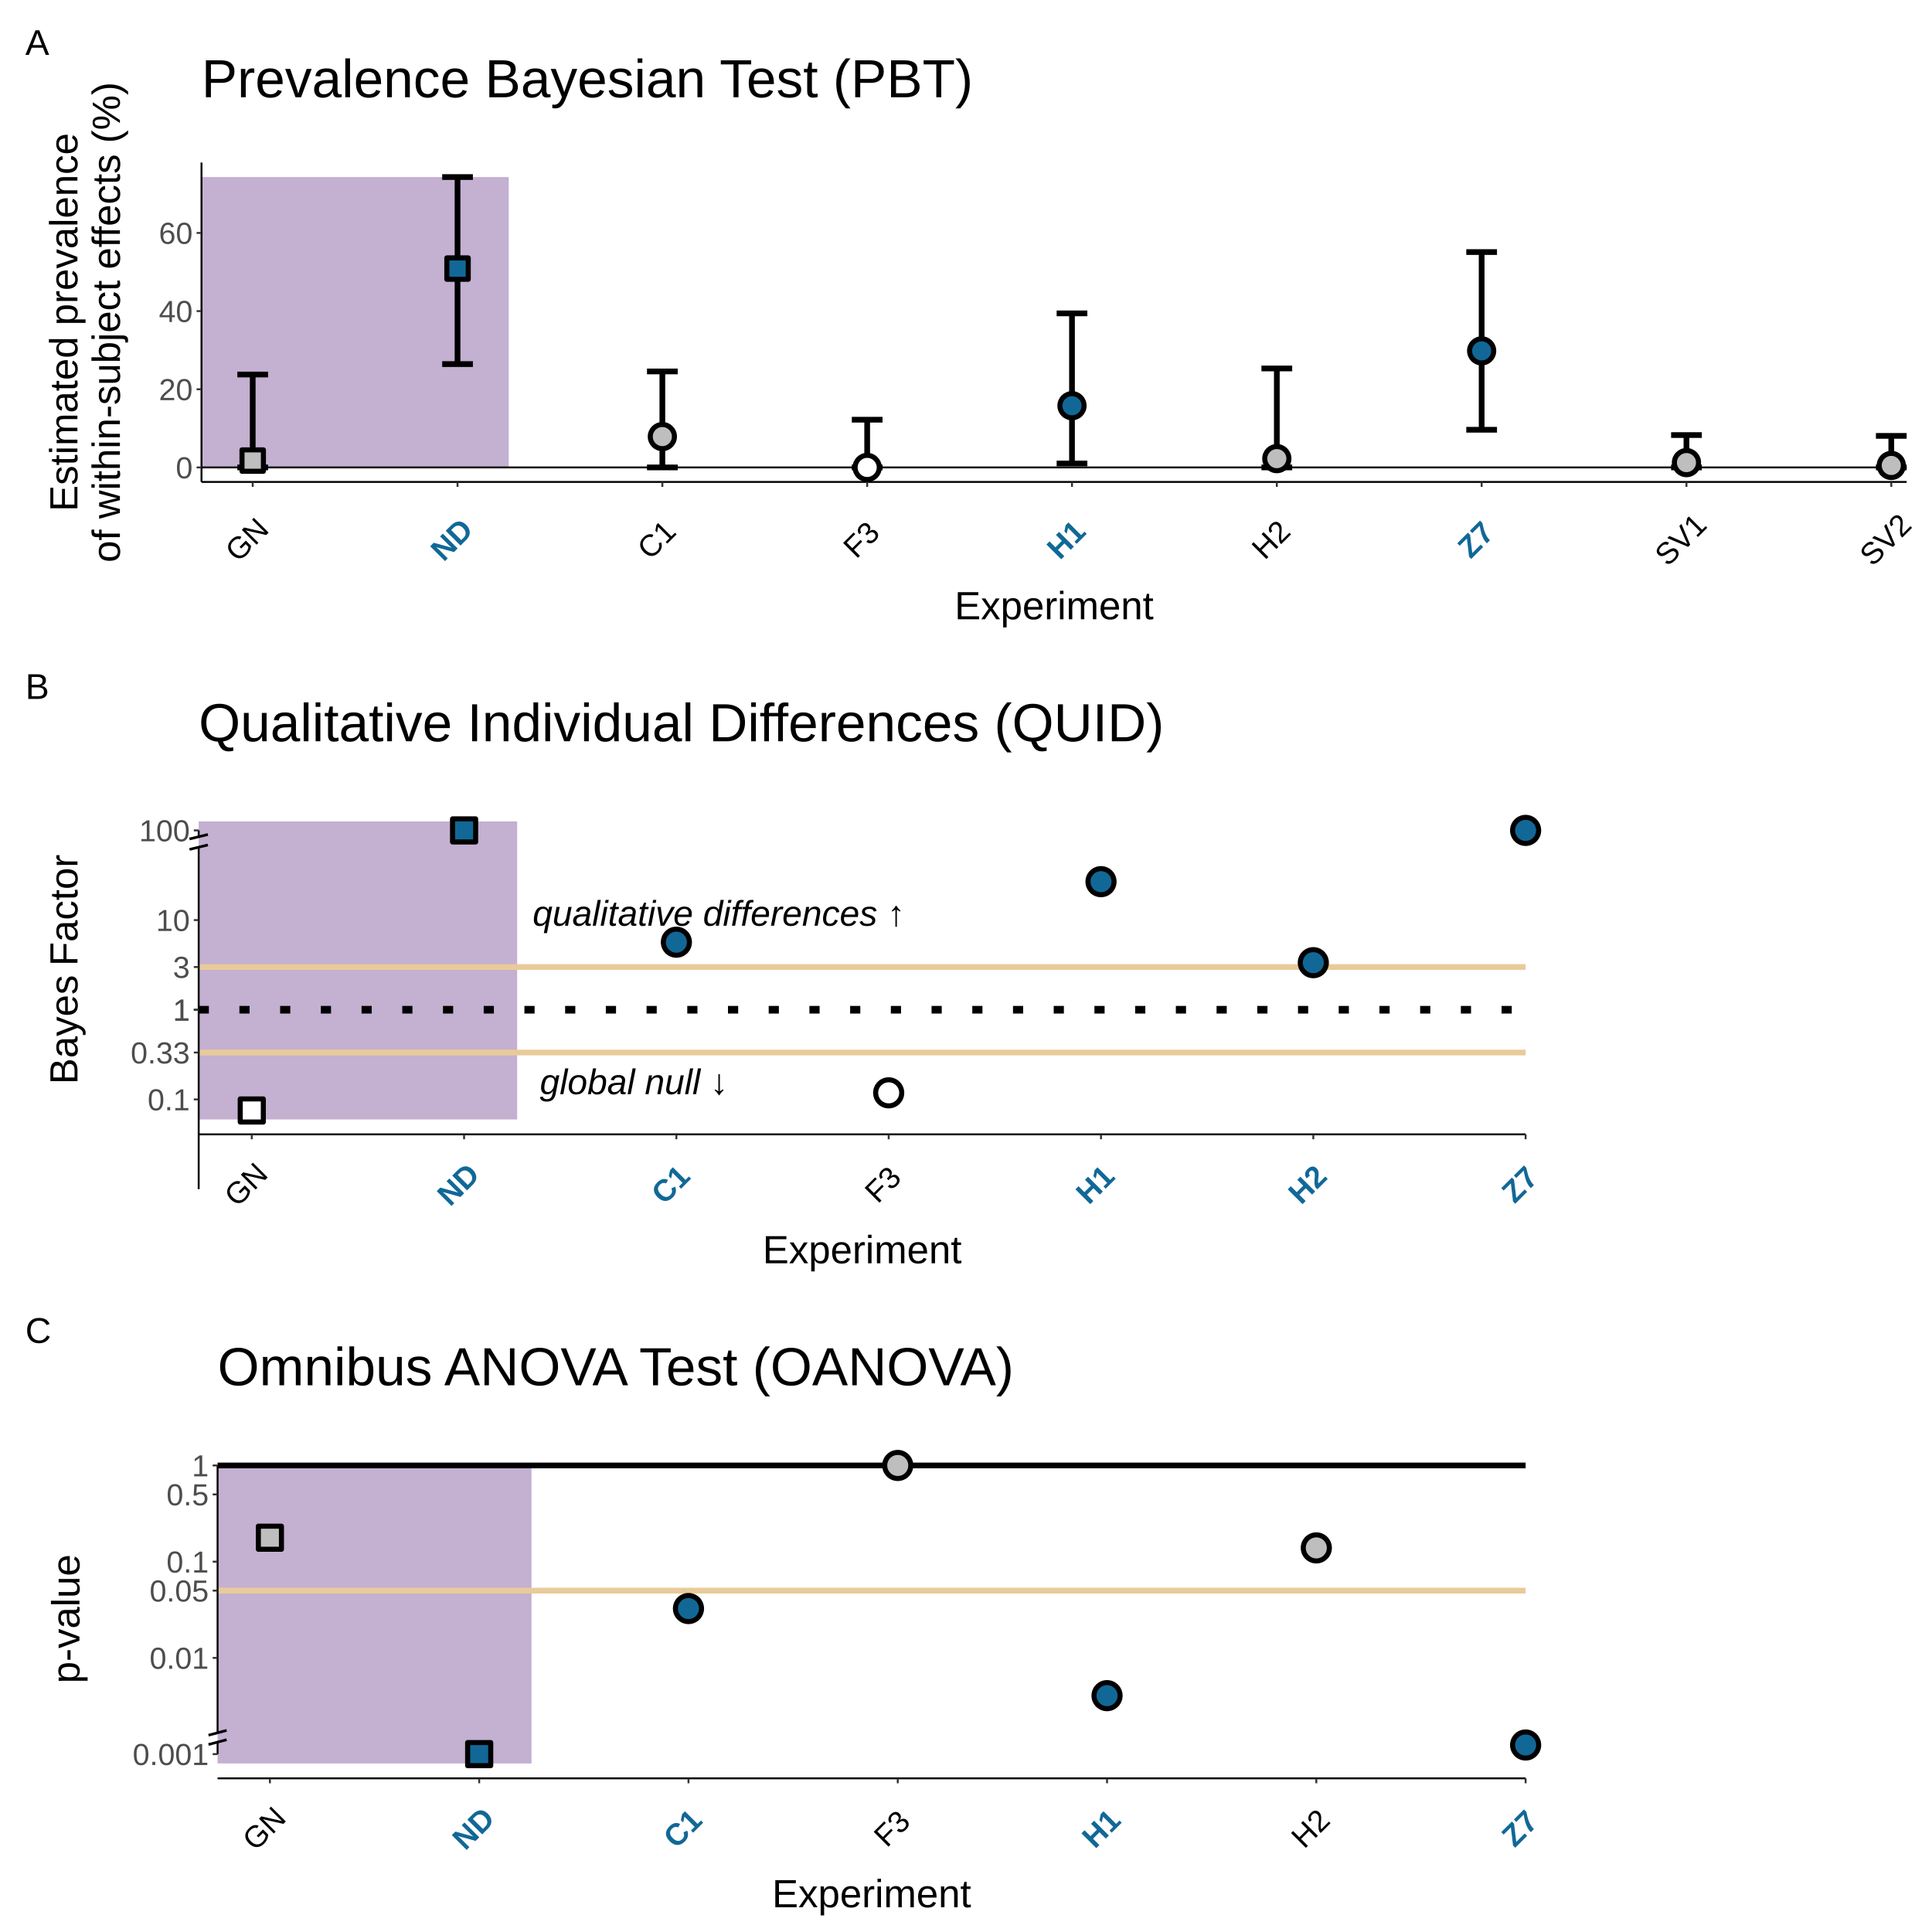
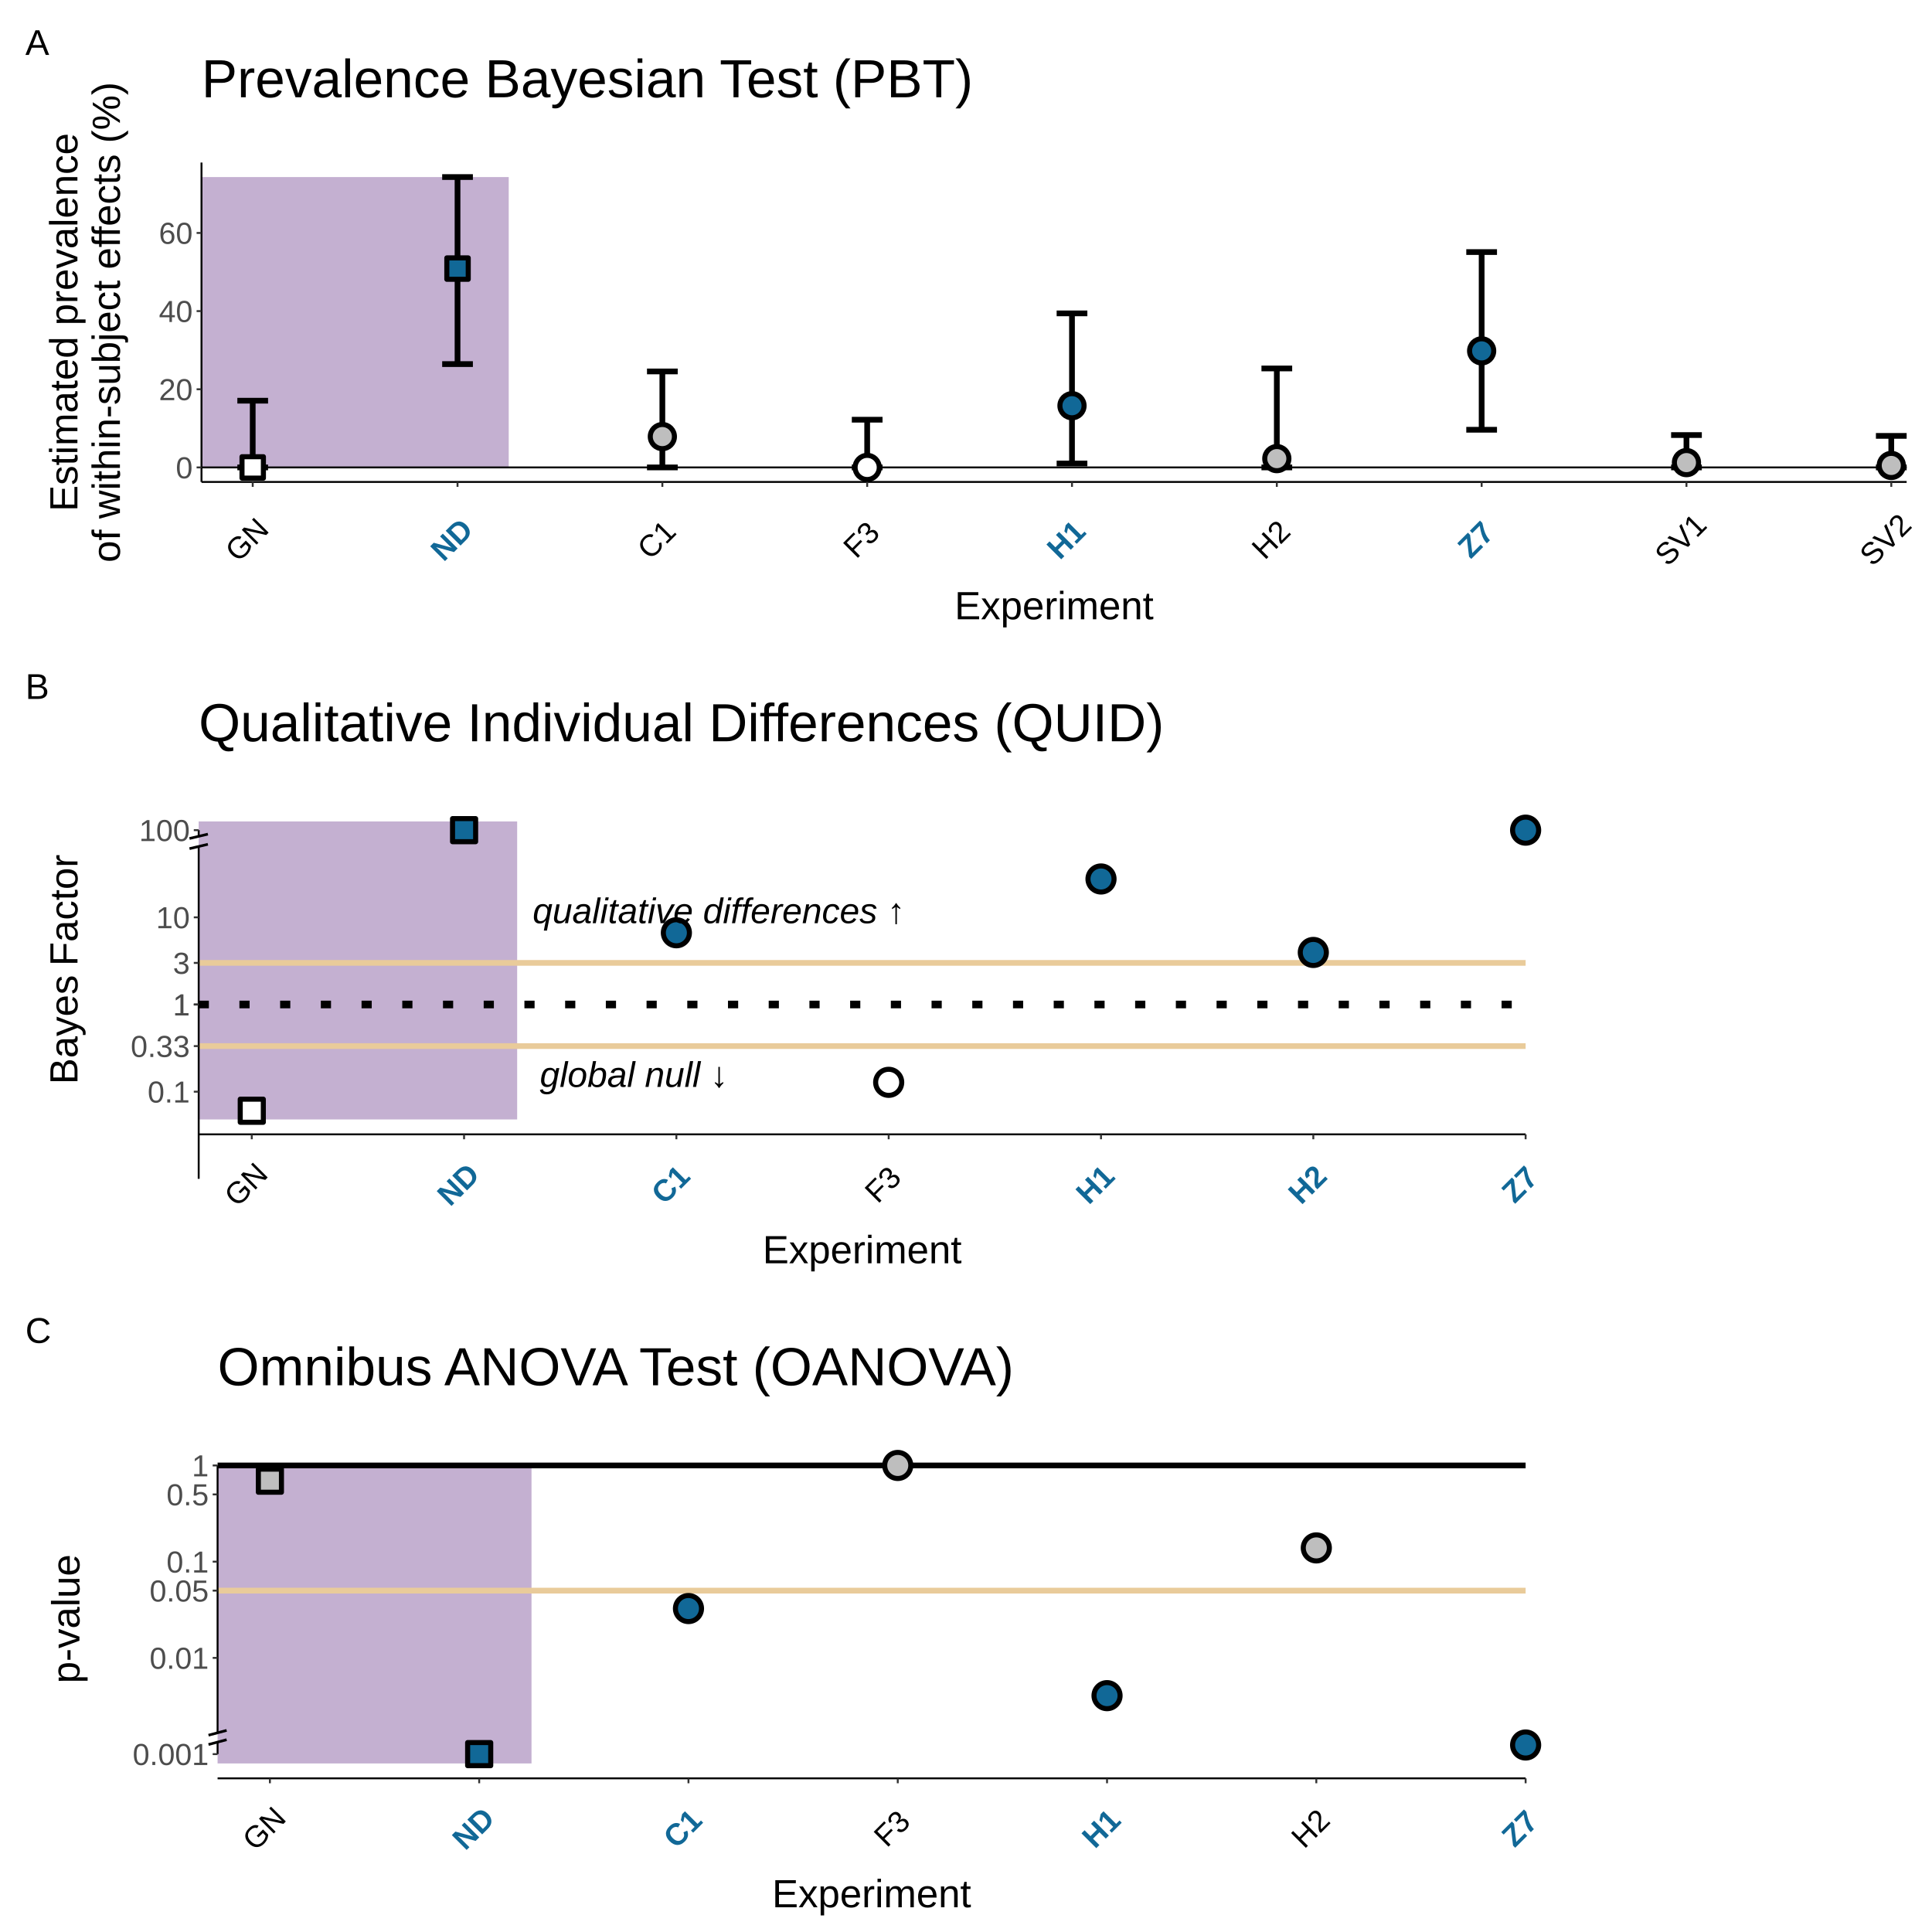
<svg xmlns="http://www.w3.org/2000/svg" class="svglite" width="1080.00pt" height="1080.00pt" viewBox="0 0 1080.00 1080.00">
  <defs>
    <style type="text/css">
    .svglite line, .svglite polyline, .svglite polygon, .svglite path, .svglite rect, .svglite circle {
      fill: none;
      stroke: #000000;
      stroke-linecap: round;
      stroke-linejoin: round;
      stroke-miterlimit: 10.00;
    }
    .svglite text {
      white-space: pre;
    }
  </style>
  </defs>
  <rect width="100%" height="100%" style="stroke: none; fill: #FFFFFF;" />
  <defs>
    <clipPath id="cpMC4wMHwxMDgwLjAwfDAuMDB8MTA4MC4wMA==">
      <rect x="0.00" y="0.00" width="1080.00" height="1080.00" />
    </clipPath>
  </defs>
  <g clip-path="url(#cpMC4wMHwxMDgwLjAwfDAuMDB8MTA4MC4wMA==)">
</g>
  <defs>
    <clipPath id="cpMC4wMHwxMDgwLjAwfDAuMDB8MzYwLjAw">
      <rect x="0.00" y="0.00" width="1080.00" height="360.00" />
    </clipPath>
  </defs>
  <g clip-path="url(#cpMC4wMHwxMDgwLjAwfDAuMDB8MzYwLjAw)">
    <rect x="0.00" y="0.00" width="1080.00" height="360.00" style="stroke-width: 1.07; stroke: #FFFFFF; fill: #FFFFFF;" />
  </g>
  <g clip-path="url(#cpMC4wMHwxMDgwLjAwfDAuMDB8MTA4MC4wMA==)">
    <rect x="112.64" y="90.86" width="953.18" height="178.55" style="stroke-width: 1.07; stroke: none; fill: #FFFFFF;" />
    <rect x="112.64" y="98.98" width="171.74" height="162.32" style="stroke-width: 1.07; stroke: none; stroke-linecap: butt; stroke-linejoin: miter; fill: #8A62A4; fill-opacity: 0.50;" />
    <line x1="112.64" y1="261.30" x2="1065.83" y2="261.30" style="stroke-width: 1.07; stroke-linecap: butt;" />
-     <polyline points="132.68,209.35 149.85,209.35 " style="stroke-width: 3.20; stroke-linecap: butt;" />
-     <polyline points="141.27,209.35 141.27,261.30 " style="stroke-width: 3.20; stroke-linecap: butt;" />
+     <polyline points="132.68,223.99 149.85,223.99 " style="stroke-width: 3.20; stroke-linecap: butt;" />
+     <polyline points="141.27,223.99 141.27,261.30 " style="stroke-width: 3.20; stroke-linecap: butt;" />
    <polyline points="132.68,261.30 149.85,261.30 " style="stroke-width: 3.20; stroke-linecap: butt;" />
    <polyline points="247.18,98.98 264.35,98.98 " style="stroke-width: 3.20; stroke-linecap: butt;" />
    <polyline points="255.76,98.98 255.76,203.53 " style="stroke-width: 3.20; stroke-linecap: butt;" />
    <polyline points="247.18,203.53 264.35,203.53 " style="stroke-width: 3.20; stroke-linecap: butt;" />
    <polyline points="361.67,207.64 378.85,207.64 " style="stroke-width: 3.20; stroke-linecap: butt;" />
    <polyline points="370.26,207.64 370.26,261.30 " style="stroke-width: 3.20; stroke-linecap: butt;" />
    <polyline points="361.67,261.30 378.85,261.30 " style="stroke-width: 3.20; stroke-linecap: butt;" />
    <polyline points="476.17,234.62 493.34,234.62 " style="stroke-width: 3.20; stroke-linecap: butt;" />
    <polyline points="484.76,234.62 484.76,261.30 " style="stroke-width: 3.20; stroke-linecap: butt;" />
    <polyline points="476.17,261.30 493.34,261.30 " style="stroke-width: 3.20; stroke-linecap: butt;" />
    <polyline points="590.67,175.17 607.84,175.17 " style="stroke-width: 3.20; stroke-linecap: butt;" />
    <polyline points="599.25,175.17 599.25,259.11 " style="stroke-width: 3.20; stroke-linecap: butt;" />
    <polyline points="590.67,259.11 607.84,259.11 " style="stroke-width: 3.20; stroke-linecap: butt;" />
    <polyline points="705.16,205.97 722.34,205.97 " style="stroke-width: 3.20; stroke-linecap: butt;" />
    <polyline points="713.75,205.97 713.75,261.30 " style="stroke-width: 3.20; stroke-linecap: butt;" />
    <polyline points="705.16,261.30 722.34,261.30 " style="stroke-width: 3.20; stroke-linecap: butt;" />
    <polyline points="819.66,140.90 836.83,140.90 " style="stroke-width: 3.20; stroke-linecap: butt;" />
    <polyline points="828.25,140.90 828.25,240.24 " style="stroke-width: 3.20; stroke-linecap: butt;" />
    <polyline points="819.66,240.24 836.83,240.24 " style="stroke-width: 3.20; stroke-linecap: butt;" />
    <polyline points="934.16,243.19 951.33,243.19 " style="stroke-width: 3.20; stroke-linecap: butt;" />
    <polyline points="942.74,243.19 942.74,261.30 " style="stroke-width: 3.20; stroke-linecap: butt;" />
    <polyline points="934.16,261.30 951.33,261.30 " style="stroke-width: 3.20; stroke-linecap: butt;" />
    <polyline points="1048.65,243.67 1065.83,243.67 " style="stroke-width: 3.20; stroke-linecap: butt;" />
    <polyline points="1057.24,243.67 1057.24,261.30 " style="stroke-width: 3.20; stroke-linecap: butt;" />
    <polyline points="1048.65,261.30 1065.83,261.30 " style="stroke-width: 3.20; stroke-linecap: butt;" />
-     <rect x="135.28" y="251.48" width="11.97" height="11.97" style="stroke-width: 2.83; fill: #BEBEBE;" />
+     <rect x="135.28" y="255.31" width="11.97" height="11.97" style="stroke-width: 2.83; fill: #FFFFFF;" />
    <rect x="249.78" y="144.16" width="11.97" height="11.97" style="stroke-width: 2.83; fill: #116897;" />
    <circle cx="370.26" cy="244.05" r="6.75" style="stroke-width: 2.83; fill: #BEBEBE;" />
    <circle cx="484.76" cy="261.30" r="6.75" style="stroke-width: 2.83; fill: #FFFFFF;" />
    <circle cx="599.25" cy="226.80" r="6.75" style="stroke-width: 2.83; fill: #116897;" />
    <circle cx="713.75" cy="256.37" r="6.75" style="stroke-width: 2.83; fill: #BEBEBE;" />
    <circle cx="828.25" cy="196.14" r="6.75" style="stroke-width: 2.83; fill: #116897;" />
    <circle cx="942.74" cy="258.60" r="6.75" style="stroke-width: 2.83; fill: #BEBEBE;" />
    <circle cx="1057.24" cy="260.19" r="6.75" style="stroke-width: 2.83; fill: #BEBEBE;" />
    <polyline points="112.64,269.41 112.64,90.86 " style="stroke-width: 1.07; stroke-linecap: butt;" />
    <text x="107.71" y="267.38" text-anchor="end" style="font-size: 17.00px;fill: #4D4D4D; font-family: &quot;Arial&quot;;" textLength="9.45px" lengthAdjust="spacingAndGlyphs">0</text>
    <text x="107.71" y="223.69" text-anchor="end" style="font-size: 17.00px;fill: #4D4D4D; font-family: &quot;Arial&quot;;" textLength="18.91px" lengthAdjust="spacingAndGlyphs">20</text>
    <text x="107.71" y="179.99" text-anchor="end" style="font-size: 17.00px;fill: #4D4D4D; font-family: &quot;Arial&quot;;" textLength="18.91px" lengthAdjust="spacingAndGlyphs">40</text>
    <text x="107.71" y="136.30" text-anchor="end" style="font-size: 17.00px;fill: #4D4D4D; font-family: &quot;Arial&quot;;" textLength="18.91px" lengthAdjust="spacingAndGlyphs">60</text>
    <polyline points="109.90,261.30 112.64,261.30 " style="stroke-width: 1.07; stroke: #333333; stroke-linecap: butt;" />
    <polyline points="109.90,217.60 112.64,217.60 " style="stroke-width: 1.07; stroke: #333333; stroke-linecap: butt;" />
    <polyline points="109.90,173.91 112.64,173.91 " style="stroke-width: 1.07; stroke: #333333; stroke-linecap: butt;" />
    <polyline points="109.90,130.21 112.64,130.21 " style="stroke-width: 1.07; stroke: #333333; stroke-linecap: butt;" />
    <polyline points="112.64,269.41 1065.83,269.41 " style="stroke-width: 1.07; stroke-linecap: butt;" />
    <polyline points="141.27,272.15 141.27,269.41 " style="stroke-width: 1.07; stroke: #333333; stroke-linecap: butt;" />
    <polyline points="255.76,272.15 255.76,269.41 " style="stroke-width: 1.07; stroke: #333333; stroke-linecap: butt;" />
    <polyline points="370.26,272.15 370.26,269.41 " style="stroke-width: 1.07; stroke: #333333; stroke-linecap: butt;" />
    <polyline points="484.76,272.15 484.76,269.41 " style="stroke-width: 1.07; stroke: #333333; stroke-linecap: butt;" />
    <polyline points="599.25,272.15 599.25,269.41 " style="stroke-width: 1.07; stroke: #333333; stroke-linecap: butt;" />
    <polyline points="713.75,272.15 713.75,269.41 " style="stroke-width: 1.07; stroke: #333333; stroke-linecap: butt;" />
    <polyline points="828.25,272.15 828.25,269.41 " style="stroke-width: 1.07; stroke: #333333; stroke-linecap: butt;" />
    <polyline points="942.74,272.15 942.74,269.41 " style="stroke-width: 1.07; stroke: #333333; stroke-linecap: butt;" />
    <polyline points="1057.24,272.15 1057.24,269.41 " style="stroke-width: 1.07; stroke: #333333; stroke-linecap: butt;" />
    <text transform="translate(142.13,305.78) rotate(-45)" text-anchor="middle" style="font-size: 17.00px; font-family: &quot;Arial&quot;;" textLength="25.50px" lengthAdjust="spacingAndGlyphs">GN</text>
    <text transform="translate(256.63,305.78) rotate(-45)" text-anchor="middle" style="font-size: 17.00px; font-weight: bold;fill: #116897; font-family: &quot;Arial&quot;;" textLength="24.55px" lengthAdjust="spacingAndGlyphs">ND</text>
    <text transform="translate(371.12,305.78) rotate(-45)" text-anchor="middle" style="font-size: 17.00px; font-family: &quot;Arial&quot;;" textLength="21.73px" lengthAdjust="spacingAndGlyphs">C1</text>
    <text transform="translate(485.62,305.78) rotate(-45)" text-anchor="middle" style="font-size: 17.00px; font-family: &quot;Arial&quot;;" textLength="19.84px" lengthAdjust="spacingAndGlyphs">F3</text>
    <text transform="translate(600.11,305.78) rotate(-45)" text-anchor="middle" style="font-size: 17.00px; font-weight: bold;fill: #116897; font-family: &quot;Arial&quot;;" textLength="21.73px" lengthAdjust="spacingAndGlyphs">H1</text>
    <text transform="translate(714.61,305.78) rotate(-45)" text-anchor="middle" style="font-size: 17.00px; font-family: &quot;Arial&quot;;" textLength="21.73px" lengthAdjust="spacingAndGlyphs">H2</text>
    <text transform="translate(829.11,305.78) rotate(-45)" text-anchor="middle" style="font-size: 17.00px; font-weight: bold;fill: #116897; font-family: &quot;Arial&quot;;" textLength="19.84px" lengthAdjust="spacingAndGlyphs">Z7</text>
    <text transform="translate(943.60,305.78) rotate(-45)" text-anchor="middle" style="font-size: 17.00px; font-family: &quot;Arial&quot;;" textLength="32.13px" lengthAdjust="spacingAndGlyphs">SV1</text>
    <text transform="translate(1058.10,305.78) rotate(-45)" text-anchor="middle" style="font-size: 17.00px; font-family: &quot;Arial&quot;;" textLength="32.13px" lengthAdjust="spacingAndGlyphs">SV2</text>
    <text x="589.24" y="346.17" text-anchor="middle" style="font-size: 22.00px; font-family: &quot;Arial&quot;;" textLength="111.30px" lengthAdjust="spacingAndGlyphs">Experiment</text>
    <text transform="translate(43.27,180.14) rotate(-90)" text-anchor="middle" style="font-size: 22.00px; font-family: &quot;Arial&quot;;" textLength="211.62px" lengthAdjust="spacingAndGlyphs">Estimated prevalence</text>
    <text transform="translate(67.03,180.14) rotate(-90)" text-anchor="middle" style="font-size: 22.00px; font-family: &quot;Arial&quot;;" textLength="268.65px" lengthAdjust="spacingAndGlyphs">of within-subject effects (%)</text>
    <text x="112.64" y="54.37" style="font-size: 30.00px; font-family: &quot;Arial&quot;;" textLength="431.33px" lengthAdjust="spacingAndGlyphs">Prevalence Bayesian Test (PBT)</text>
    <text x="20.84" y="30.69" text-anchor="middle" style="font-size: 20.00px; font-family: &quot;Arial&quot;;" textLength="13.34px" lengthAdjust="spacingAndGlyphs">A</text>
  </g>
  <defs>
    <clipPath id="cpMC4wMHw4NjcuMDB8MzYwLjAwfDcyMC4wMA==">
      <rect x="0" y="360.00" width="867.00" height="360.00" />
    </clipPath>
  </defs>
  <g clip-path="url(#cpMC4wMHw4NjcuMDB8MzYwLjAwfDcyMC4wMA==)">
    <rect x="0" y="360.00" width="867.00" height="360.00" style="stroke-width: 1.07; stroke: #FFFFFF; fill: #FFFFFF;" />
  </g>
  <g clip-path="url(#cpMC4wMHwxMDgwLjAwfDAuMDB8MTA4MC4wMA==)">
    <rect x="111.07" y="450.86" width="741.75" height="183.25" style="stroke-width: 1.07; stroke: none; fill: #FFFFFF;" />
    <rect x="111.07" y="459.19" width="178.02" height="166.59" style="stroke-width: 1.07; stroke: none; stroke-linecap: butt; stroke-linejoin: miter; fill: #8A62A4; fill-opacity: 0.50;" />
-     <line x1="111.07" y1="564.46" x2="852.83" y2="564.46" style="stroke-width: 4.27; stroke-dasharray: 5.69,17.07; stroke-linecap: butt;" />
-     <line x1="111.07" y1="540.55" x2="852.83" y2="540.55" style="stroke-width: 3.20; stroke: #E9CB9A; stroke-linecap: butt;" />
-     <line x1="111.07" y1="588.38" x2="852.83" y2="588.38" style="stroke-width: 3.20; stroke: #E9CB9A; stroke-linecap: butt;" />
-     <rect x="134.29" y="614.31" width="12.91" height="12.91" style="stroke-width: 2.83; fill: #FFFFFF;" />
-     <rect x="252.97" y="457.75" width="12.91" height="12.91" style="stroke-width: 2.83; fill: #116897;" />
-     <circle cx="378.10" cy="526.69" r="7.29" style="stroke-width: 2.83; fill: #116897;" />
-     <circle cx="496.78" cy="610.90" r="7.29" style="stroke-width: 2.83; fill: #FFFFFF;" />
-     <circle cx="615.47" cy="492.85" r="7.29" style="stroke-width: 2.83; fill: #116897;" />
-     <circle cx="734.15" cy="538.14" r="7.29" style="stroke-width: 2.83; fill: #116897;" />
-     <circle cx="852.83" cy="464.20" r="7.29" style="stroke-width: 2.83; fill: #116897;" />
-     <text x="354.37" y="611.66" text-anchor="middle" style="font-size: 19.92px; font-style: italic; font-family: &quot;Arial&quot;;" textLength="105.14px" lengthAdjust="spacingAndGlyphs">global null ↓</text>
-     <text x="401.84" y="517.49" text-anchor="middle" style="font-size: 19.92px; font-style: italic; font-family: &quot;Arial&quot;;" textLength="208.06px" lengthAdjust="spacingAndGlyphs">qualitative differences ↑</text>
-     <line x1="105.93" y1="468.99" x2="116.21" y2="466.49" style="stroke-width: 1.49; stroke-linecap: butt;" />
-     <line x1="105.93" y1="474.83" x2="116.21" y2="472.33" style="stroke-width: 1.49; stroke-linecap: butt;" />
-     <polyline points="111.07,664.72 111.07,473.58 " style="stroke-width: 1.07; stroke-linecap: butt;" />
-     <polyline points="111.07,467.74 111.07,464.20 " style="stroke-width: 1.07; stroke-linecap: butt;" />
-     <text x="106.14" y="570.55" text-anchor="end" style="font-size: 17.00px;fill: #4D4D4D; font-family: &quot;Arial&quot;;" textLength="9.45px" lengthAdjust="spacingAndGlyphs">1</text>
-     <text x="106.14" y="594.47" text-anchor="end" style="font-size: 17.00px;fill: #4D4D4D; font-family: &quot;Arial&quot;;" textLength="33.08px" lengthAdjust="spacingAndGlyphs">0.33</text>
-     <text x="106.14" y="620.68" text-anchor="end" style="font-size: 17.00px;fill: #4D4D4D; font-family: &quot;Arial&quot;;" textLength="23.63px" lengthAdjust="spacingAndGlyphs">0.1</text>
-     <text x="106.14" y="570.55" text-anchor="end" style="font-size: 17.00px;fill: #4D4D4D; font-family: &quot;Arial&quot;;" textLength="9.45px" lengthAdjust="spacingAndGlyphs">1</text>
-     <text x="106.14" y="546.63" text-anchor="end" style="font-size: 17.00px;fill: #4D4D4D; font-family: &quot;Arial&quot;;" textLength="9.45px" lengthAdjust="spacingAndGlyphs">3</text>
-     <text x="106.14" y="520.42" text-anchor="end" style="font-size: 17.00px;fill: #4D4D4D; font-family: &quot;Arial&quot;;" textLength="18.91px" lengthAdjust="spacingAndGlyphs">10</text>
-     <text x="106.14" y="470.29" text-anchor="end" style="font-size: 17.00px;fill: #4D4D4D; font-family: &quot;Arial&quot;;" textLength="28.36px" lengthAdjust="spacingAndGlyphs">100</text>
-     <polyline points="111.07,564.46 108.33,564.46 " style="stroke-width: 1.07; stroke: #333333; stroke-linecap: butt;" />
-     <polyline points="111.07,588.38 108.33,588.38 " style="stroke-width: 1.07; stroke: #333333; stroke-linecap: butt;" />
-     <polyline points="111.07,614.59 108.33,614.59 " style="stroke-width: 1.07; stroke: #333333; stroke-linecap: butt;" />
-     <polyline points="111.07,564.46 108.33,564.46 " style="stroke-width: 1.07; stroke: #333333; stroke-linecap: butt;" />
-     <polyline points="111.07,540.55 108.33,540.55 " style="stroke-width: 1.07; stroke: #333333; stroke-linecap: butt;" />
-     <polyline points="111.07,514.33 108.33,514.33 " style="stroke-width: 1.07; stroke: #333333; stroke-linecap: butt;" />
-     <polyline points="111.07,464.20 108.33,464.20 " style="stroke-width: 1.07; stroke: #333333; stroke-linecap: butt;" />
+     <line x1="111.07" y1="561.52" x2="852.83" y2="561.52" style="stroke-width: 4.27; stroke-dasharray: 5.69,17.07; stroke-linecap: butt;" />
+     <line x1="111.07" y1="538.27" x2="852.83" y2="538.27" style="stroke-width: 3.20; stroke: #E9CB9A; stroke-linecap: butt;" />
+     <line x1="111.07" y1="584.77" x2="852.83" y2="584.77" style="stroke-width: 3.20; stroke: #E9CB9A; stroke-linecap: butt;" />
+     <rect x="134.29" y="614.45" width="12.91" height="12.91" style="stroke-width: 2.83; fill: #FFFFFF;" />
+     <rect x="252.97" y="457.61" width="12.91" height="12.91" style="stroke-width: 2.83; fill: #116897;" />
+     <circle cx="378.10" cy="521.42" r="7.29" style="stroke-width: 2.83; fill: #116897;" />
+     <circle cx="496.78" cy="605.03" r="7.29" style="stroke-width: 2.83; fill: #FFFFFF;" />
+     <circle cx="615.47" cy="491.36" r="7.29" style="stroke-width: 2.83; fill: #116897;" />
+     <circle cx="734.15" cy="532.43" r="7.29" style="stroke-width: 2.83; fill: #116897;" />
+     <circle cx="852.83" cy="464.06" r="7.29" style="stroke-width: 2.83; fill: #116897;" />
+     <text x="354.37" y="607.60" text-anchor="middle" style="font-size: 19.92px; font-style: italic; font-family: &quot;Arial&quot;;" textLength="105.14px" lengthAdjust="spacingAndGlyphs">global null ↓</text>
+     <text x="401.84" y="516.06" text-anchor="middle" style="font-size: 19.92px; font-style: italic; font-family: &quot;Arial&quot;;" textLength="208.06px" lengthAdjust="spacingAndGlyphs">qualitative differences ↑</text>
+     <line x1="105.93" y1="468.72" x2="116.21" y2="466.28" style="stroke-width: 1.49; stroke-linecap: butt;" />
+     <line x1="105.93" y1="474.40" x2="116.21" y2="471.96" style="stroke-width: 1.49; stroke-linecap: butt;" />
+     <polyline points="111.07,658.97 111.07,473.18 " style="stroke-width: 1.07; stroke-linecap: butt;" />
+     <polyline points="111.07,467.50 111.07,464.06 " style="stroke-width: 1.07; stroke-linecap: butt;" />
+     <text x="106.14" y="567.61" text-anchor="end" style="font-size: 17.00px;fill: #4D4D4D; font-family: &quot;Arial&quot;;" textLength="9.45px" lengthAdjust="spacingAndGlyphs">1</text>
+     <text x="106.14" y="590.85" text-anchor="end" style="font-size: 17.00px;fill: #4D4D4D; font-family: &quot;Arial&quot;;" textLength="33.08px" lengthAdjust="spacingAndGlyphs">0.33</text>
+     <text x="106.14" y="616.33" text-anchor="end" style="font-size: 17.00px;fill: #4D4D4D; font-family: &quot;Arial&quot;;" textLength="23.63px" lengthAdjust="spacingAndGlyphs">0.1</text>
+     <text x="106.14" y="567.61" text-anchor="end" style="font-size: 17.00px;fill: #4D4D4D; font-family: &quot;Arial&quot;;" textLength="9.45px" lengthAdjust="spacingAndGlyphs">1</text>
+     <text x="106.14" y="544.36" text-anchor="end" style="font-size: 17.00px;fill: #4D4D4D; font-family: &quot;Arial&quot;;" textLength="9.45px" lengthAdjust="spacingAndGlyphs">3</text>
+     <text x="106.14" y="518.88" text-anchor="end" style="font-size: 17.00px;fill: #4D4D4D; font-family: &quot;Arial&quot;;" textLength="18.91px" lengthAdjust="spacingAndGlyphs">10</text>
+     <text x="106.14" y="470.15" text-anchor="end" style="font-size: 17.00px;fill: #4D4D4D; font-family: &quot;Arial&quot;;" textLength="28.36px" lengthAdjust="spacingAndGlyphs">100</text>
+     <polyline points="111.07,561.52 108.33,561.52 " style="stroke-width: 1.07; stroke: #333333; stroke-linecap: butt;" />
+     <polyline points="111.07,584.77 108.33,584.77 " style="stroke-width: 1.07; stroke: #333333; stroke-linecap: butt;" />
+     <polyline points="111.07,610.25 108.33,610.25 " style="stroke-width: 1.07; stroke: #333333; stroke-linecap: butt;" />
+     <polyline points="111.07,561.52 108.33,561.52 " style="stroke-width: 1.07; stroke: #333333; stroke-linecap: butt;" />
+     <polyline points="111.07,538.27 108.33,538.27 " style="stroke-width: 1.07; stroke: #333333; stroke-linecap: butt;" />
+     <polyline points="111.07,512.79 108.33,512.79 " style="stroke-width: 1.07; stroke: #333333; stroke-linecap: butt;" />
+     <polyline points="111.07,464.06 108.33,464.06 " style="stroke-width: 1.07; stroke: #333333; stroke-linecap: butt;" />
    <polyline points="111.07,634.11 852.83,634.11 " style="stroke-width: 1.07; stroke-linecap: butt;" />
    <polyline points="140.74,636.85 140.74,634.11 " style="stroke-width: 1.07; stroke: #333333; stroke-linecap: butt;" />
    <polyline points="259.42,636.85 259.42,634.11 " style="stroke-width: 1.07; stroke: #333333; stroke-linecap: butt;" />
    <polyline points="378.10,636.85 378.10,634.11 " style="stroke-width: 1.07; stroke: #333333; stroke-linecap: butt;" />
    <polyline points="496.78,636.85 496.78,634.11 " style="stroke-width: 1.07; stroke: #333333; stroke-linecap: butt;" />
    <polyline points="615.47,636.85 615.47,634.11 " style="stroke-width: 1.07; stroke: #333333; stroke-linecap: butt;" />
    <polyline points="734.15,636.85 734.15,634.11 " style="stroke-width: 1.07; stroke: #333333; stroke-linecap: butt;" />
    <polyline points="852.83,636.85 852.83,634.11 " style="stroke-width: 1.07; stroke: #333333; stroke-linecap: butt;" />
    <text transform="translate(141.60,666.25) rotate(-45)" text-anchor="middle" style="font-size: 17.00px; font-family: &quot;Arial&quot;;" textLength="25.50px" lengthAdjust="spacingAndGlyphs">GN</text>
    <text transform="translate(260.28,666.25) rotate(-45)" text-anchor="middle" style="font-size: 17.00px; font-weight: bold;fill: #116897; font-family: &quot;Arial&quot;;" textLength="24.55px" lengthAdjust="spacingAndGlyphs">ND</text>
    <text transform="translate(378.97,666.25) rotate(-45)" text-anchor="middle" style="font-size: 17.00px; font-weight: bold;fill: #116897; font-family: &quot;Arial&quot;;" textLength="21.73px" lengthAdjust="spacingAndGlyphs">C1</text>
    <text transform="translate(497.65,666.25) rotate(-45)" text-anchor="middle" style="font-size: 17.00px; font-family: &quot;Arial&quot;;" textLength="19.84px" lengthAdjust="spacingAndGlyphs">F3</text>
    <text transform="translate(616.33,666.25) rotate(-45)" text-anchor="middle" style="font-size: 17.00px; font-weight: bold;fill: #116897; font-family: &quot;Arial&quot;;" textLength="21.73px" lengthAdjust="spacingAndGlyphs">H1</text>
    <text transform="translate(735.01,666.25) rotate(-45)" text-anchor="middle" style="font-size: 17.00px; font-weight: bold;fill: #116897; font-family: &quot;Arial&quot;;" textLength="21.73px" lengthAdjust="spacingAndGlyphs">H2</text>
    <text transform="translate(853.69,666.25) rotate(-45)" text-anchor="middle" style="font-size: 17.00px; font-weight: bold;fill: #116897; font-family: &quot;Arial&quot;;" textLength="19.84px" lengthAdjust="spacingAndGlyphs">Z7</text>
    <text x="481.95" y="706.17" text-anchor="middle" style="font-size: 22.00px; font-family: &quot;Arial&quot;;" textLength="111.30px" lengthAdjust="spacingAndGlyphs">Experiment</text>
    <text transform="translate(43.31,606.18) rotate(-90)" style="font-size: 22.00px; font-family: &quot;Arial&quot;;" textLength="61.16px" lengthAdjust="spacingAndGlyphs">Bayes</text>
    <text transform="translate(43.31,540.03) rotate(-90)" style="font-size: 22.00px; font-family: &quot;Arial&quot;;" textLength="62.37px" lengthAdjust="spacingAndGlyphs">Factor</text>
    <text x="111.07" y="414.37" style="font-size: 30.00px; font-family: &quot;Arial&quot;;" textLength="539.70px" lengthAdjust="spacingAndGlyphs">Qualitative Individual Differences (QUID)</text>
    <text x="20.84" y="390.69" text-anchor="middle" style="font-size: 20.00px; font-family: &quot;Arial&quot;;" textLength="13.34px" lengthAdjust="spacingAndGlyphs">B</text>
  </g>
  <defs>
    <clipPath id="cpMC4wMHw4NjcuMDB8NzIwLjAwfDEwODAuMDA=">
      <rect x="0" y="720.00" width="867.00" height="360.00" />
    </clipPath>
  </defs>
  <g clip-path="url(#cpMC4wMHw4NjcuMDB8NzIwLjAwfDEwODAuMDA=)">
    <rect x="0" y="720.00" width="867.00" height="360.00" style="stroke-width: 1.07; stroke: #FFFFFF; fill: #FFFFFF;" />
  </g>
  <g clip-path="url(#cpMC4wMHwxMDgwLjAwfDAuMDB8MTA4MC4wMA==)">
    <rect x="121.63" y="810.86" width="731.20" height="183.25" style="stroke-width: 1.07; stroke: none; fill: #FFFFFF;" />
    <rect x="121.63" y="819.19" width="175.49" height="166.59" style="stroke-width: 1.07; stroke: none; stroke-linecap: butt; stroke-linejoin: miter; fill: #8A62A4; fill-opacity: 0.50;" />
    <line x1="121.63" y1="889.17" x2="852.83" y2="889.17" style="stroke-width: 3.20; stroke: #E9CB9A; stroke-linecap: butt;" />
    <line x1="121.63" y1="819.19" x2="852.83" y2="819.19" style="stroke-width: 3.20; stroke-linecap: butt;" />
-     <rect x="144.42" y="853.14" width="12.91" height="12.91" style="stroke-width: 2.83; fill: #BEBEBE;" />
+     <rect x="144.42" y="821.26" width="12.91" height="12.91" style="stroke-width: 2.83; fill: #BEBEBE;" />
    <rect x="261.41" y="974.11" width="12.91" height="12.91" style="stroke-width: 2.83; fill: #116897;" />
    <circle cx="384.86" cy="899.19" r="7.29" style="stroke-width: 2.83; fill: #116897;" />
    <circle cx="501.85" cy="819.20" r="7.29" style="stroke-width: 2.83; fill: #BEBEBE;" />
    <circle cx="618.84" cy="947.88" r="7.29" style="stroke-width: 2.83; fill: #116897;" />
    <circle cx="735.83" cy="865.29" r="7.29" style="stroke-width: 2.83; fill: #BEBEBE;" />
    <circle cx="852.83" cy="975.47" r="7.29" style="stroke-width: 2.83; fill: #116897;" />
    <line x1="116.56" y1="969.98" x2="126.69" y2="967.29" style="stroke-width: 1.49; stroke-linecap: butt;" />
    <line x1="116.56" y1="975.19" x2="126.69" y2="972.50" style="stroke-width: 1.49; stroke-linecap: butt;" />
    <polyline points="121.63,980.56 121.63,973.84 " style="stroke-width: 1.07; stroke-linecap: butt;" />
    <polyline points="121.63,968.63 121.63,819.19 " style="stroke-width: 1.07; stroke-linecap: butt;" />
    <text x="116.70" y="986.65" text-anchor="end" style="font-size: 17.00px;fill: #4D4D4D; font-family: &quot;Arial&quot;;" textLength="42.54px" lengthAdjust="spacingAndGlyphs">0.001</text>
    <text x="116.70" y="932.86" text-anchor="end" style="font-size: 17.00px;fill: #4D4D4D; font-family: &quot;Arial&quot;;" textLength="33.08px" lengthAdjust="spacingAndGlyphs">0.01</text>
    <text x="116.70" y="895.26" text-anchor="end" style="font-size: 17.00px;fill: #4D4D4D; font-family: &quot;Arial&quot;;" textLength="33.08px" lengthAdjust="spacingAndGlyphs">0.05</text>
    <text x="116.70" y="879.07" text-anchor="end" style="font-size: 17.00px;fill: #4D4D4D; font-family: &quot;Arial&quot;;" textLength="23.63px" lengthAdjust="spacingAndGlyphs">0.1</text>
    <text x="116.70" y="841.47" text-anchor="end" style="font-size: 17.00px;fill: #4D4D4D; font-family: &quot;Arial&quot;;" textLength="23.63px" lengthAdjust="spacingAndGlyphs">0.5</text>
    <text x="116.70" y="825.28" text-anchor="end" style="font-size: 17.00px;fill: #4D4D4D; font-family: &quot;Arial&quot;;" textLength="9.45px" lengthAdjust="spacingAndGlyphs">1</text>
    <polyline points="121.63,980.56 118.89,980.56 " style="stroke-width: 1.07; stroke: #333333; stroke-linecap: butt;" />
    <polyline points="121.63,926.77 118.89,926.77 " style="stroke-width: 1.07; stroke: #333333; stroke-linecap: butt;" />
    <polyline points="121.63,889.17 118.89,889.17 " style="stroke-width: 1.07; stroke: #333333; stroke-linecap: butt;" />
    <polyline points="121.63,872.98 118.89,872.98 " style="stroke-width: 1.07; stroke: #333333; stroke-linecap: butt;" />
    <polyline points="121.63,835.38 118.89,835.38 " style="stroke-width: 1.07; stroke: #333333; stroke-linecap: butt;" />
    <polyline points="121.63,819.19 118.89,819.19 " style="stroke-width: 1.07; stroke: #333333; stroke-linecap: butt;" />
    <polyline points="121.63,994.11 852.83,994.11 " style="stroke-width: 1.07; stroke-linecap: butt;" />
    <polyline points="150.88,996.85 150.88,994.11 " style="stroke-width: 1.07; stroke: #333333; stroke-linecap: butt;" />
    <polyline points="267.87,996.85 267.87,994.11 " style="stroke-width: 1.07; stroke: #333333; stroke-linecap: butt;" />
    <polyline points="384.86,996.85 384.86,994.11 " style="stroke-width: 1.07; stroke: #333333; stroke-linecap: butt;" />
    <polyline points="501.85,996.85 501.85,994.11 " style="stroke-width: 1.07; stroke: #333333; stroke-linecap: butt;" />
    <polyline points="618.84,996.85 618.84,994.11 " style="stroke-width: 1.07; stroke: #333333; stroke-linecap: butt;" />
    <polyline points="735.83,996.85 735.83,994.11 " style="stroke-width: 1.07; stroke: #333333; stroke-linecap: butt;" />
    <polyline points="852.83,996.85 852.83,994.11 " style="stroke-width: 1.07; stroke: #333333; stroke-linecap: butt;" />
    <text transform="translate(151.74,1026.25) rotate(-45)" text-anchor="middle" style="font-size: 17.00px; font-family: &quot;Arial&quot;;" textLength="25.50px" lengthAdjust="spacingAndGlyphs">GN</text>
    <text transform="translate(268.73,1026.25) rotate(-45)" text-anchor="middle" style="font-size: 17.00px; font-weight: bold;fill: #116897; font-family: &quot;Arial&quot;;" textLength="24.55px" lengthAdjust="spacingAndGlyphs">ND</text>
    <text transform="translate(385.72,1026.25) rotate(-45)" text-anchor="middle" style="font-size: 17.00px; font-weight: bold;fill: #116897; font-family: &quot;Arial&quot;;" textLength="21.73px" lengthAdjust="spacingAndGlyphs">C1</text>
    <text transform="translate(502.71,1026.25) rotate(-45)" text-anchor="middle" style="font-size: 17.00px; font-family: &quot;Arial&quot;;" textLength="19.84px" lengthAdjust="spacingAndGlyphs">F3</text>
    <text transform="translate(619.70,1026.25) rotate(-45)" text-anchor="middle" style="font-size: 17.00px; font-weight: bold;fill: #116897; font-family: &quot;Arial&quot;;" textLength="21.73px" lengthAdjust="spacingAndGlyphs">H1</text>
    <text transform="translate(736.70,1026.25) rotate(-45)" text-anchor="middle" style="font-size: 17.00px; font-family: &quot;Arial&quot;;" textLength="21.73px" lengthAdjust="spacingAndGlyphs">H2</text>
    <text transform="translate(853.69,1026.25) rotate(-45)" text-anchor="middle" style="font-size: 17.00px; font-weight: bold;fill: #116897; font-family: &quot;Arial&quot;;" textLength="19.84px" lengthAdjust="spacingAndGlyphs">Z7</text>
    <text x="487.23" y="1066.17" text-anchor="middle" style="font-size: 22.00px; font-family: &quot;Arial&quot;;" textLength="111.30px" lengthAdjust="spacingAndGlyphs">Experiment</text>
    <text transform="translate(44.41,941.04) rotate(-90)" style="font-size: 22.00px; font-family: &quot;Arial&quot;;" textLength="72.18px" lengthAdjust="spacingAndGlyphs">p-value</text>
    <text x="121.63" y="774.37" style="font-size: 30.00px; font-family: &quot;Arial&quot;;" textLength="445.15px" lengthAdjust="spacingAndGlyphs">Omnibus ANOVA Test (OANOVA)</text>
    <text x="21.39" y="750.69" text-anchor="middle" style="font-size: 20.00px; font-family: &quot;Arial&quot;;" textLength="14.44px" lengthAdjust="spacingAndGlyphs">C</text>
  </g>
</svg>
